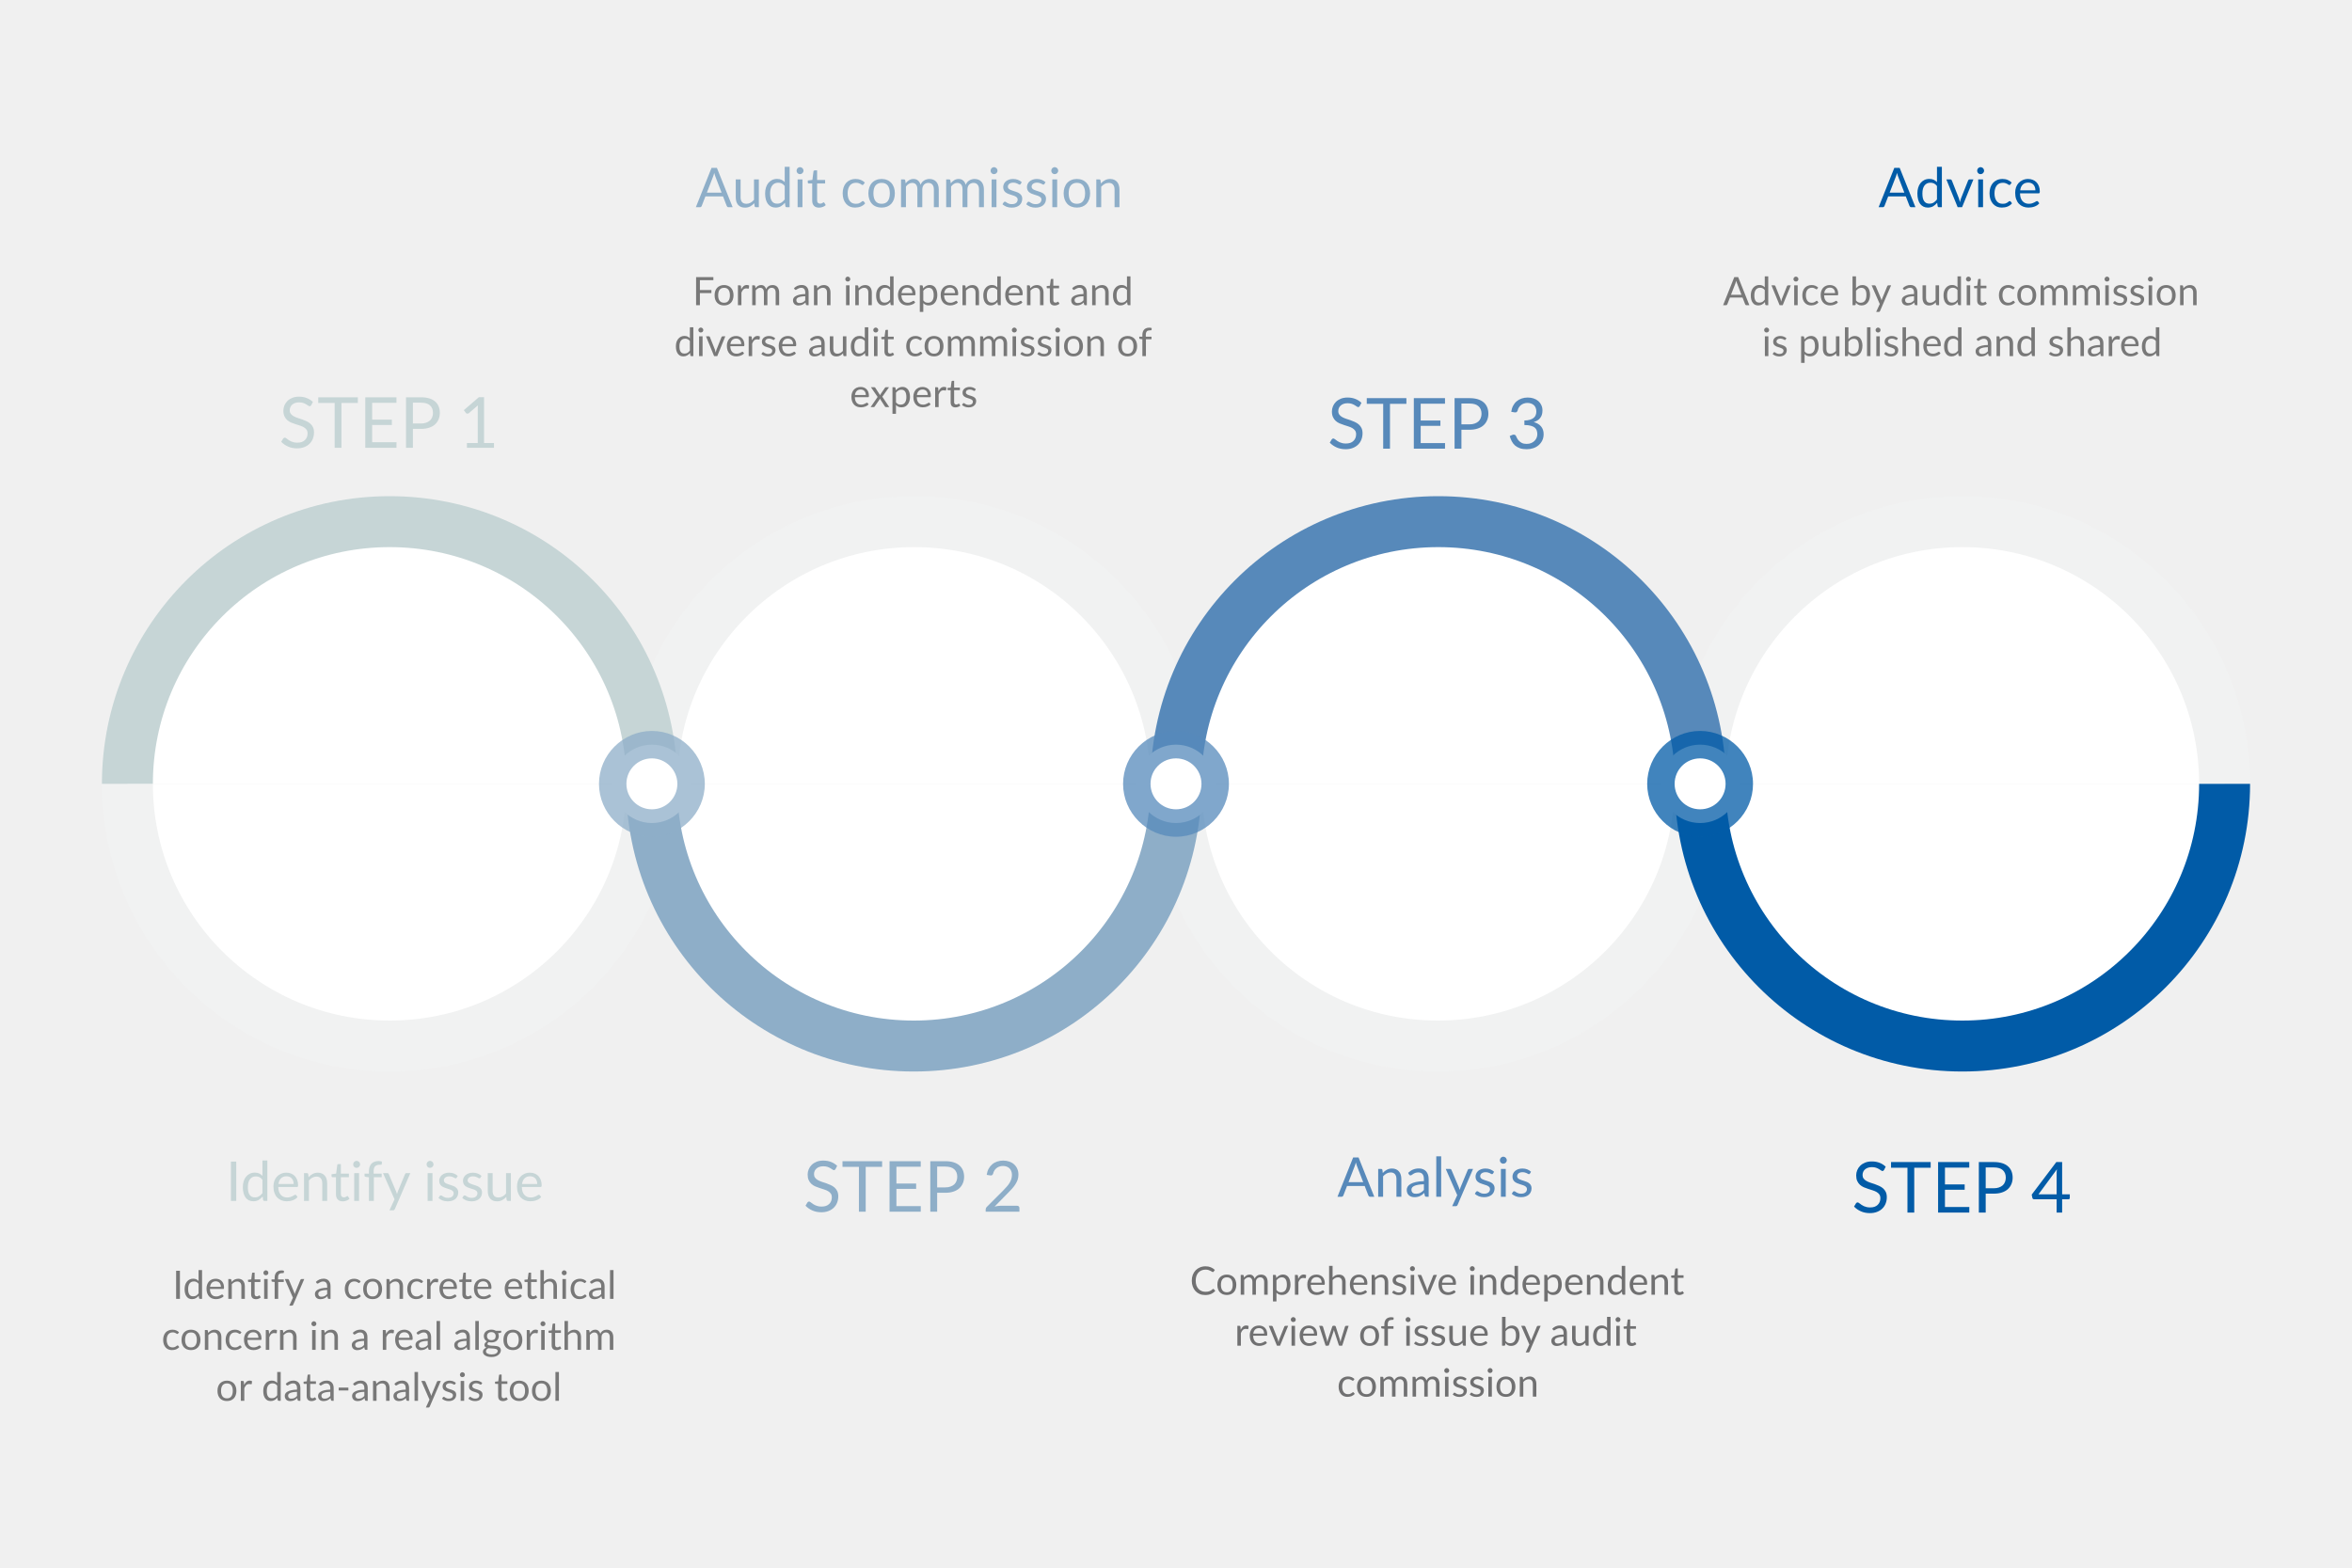
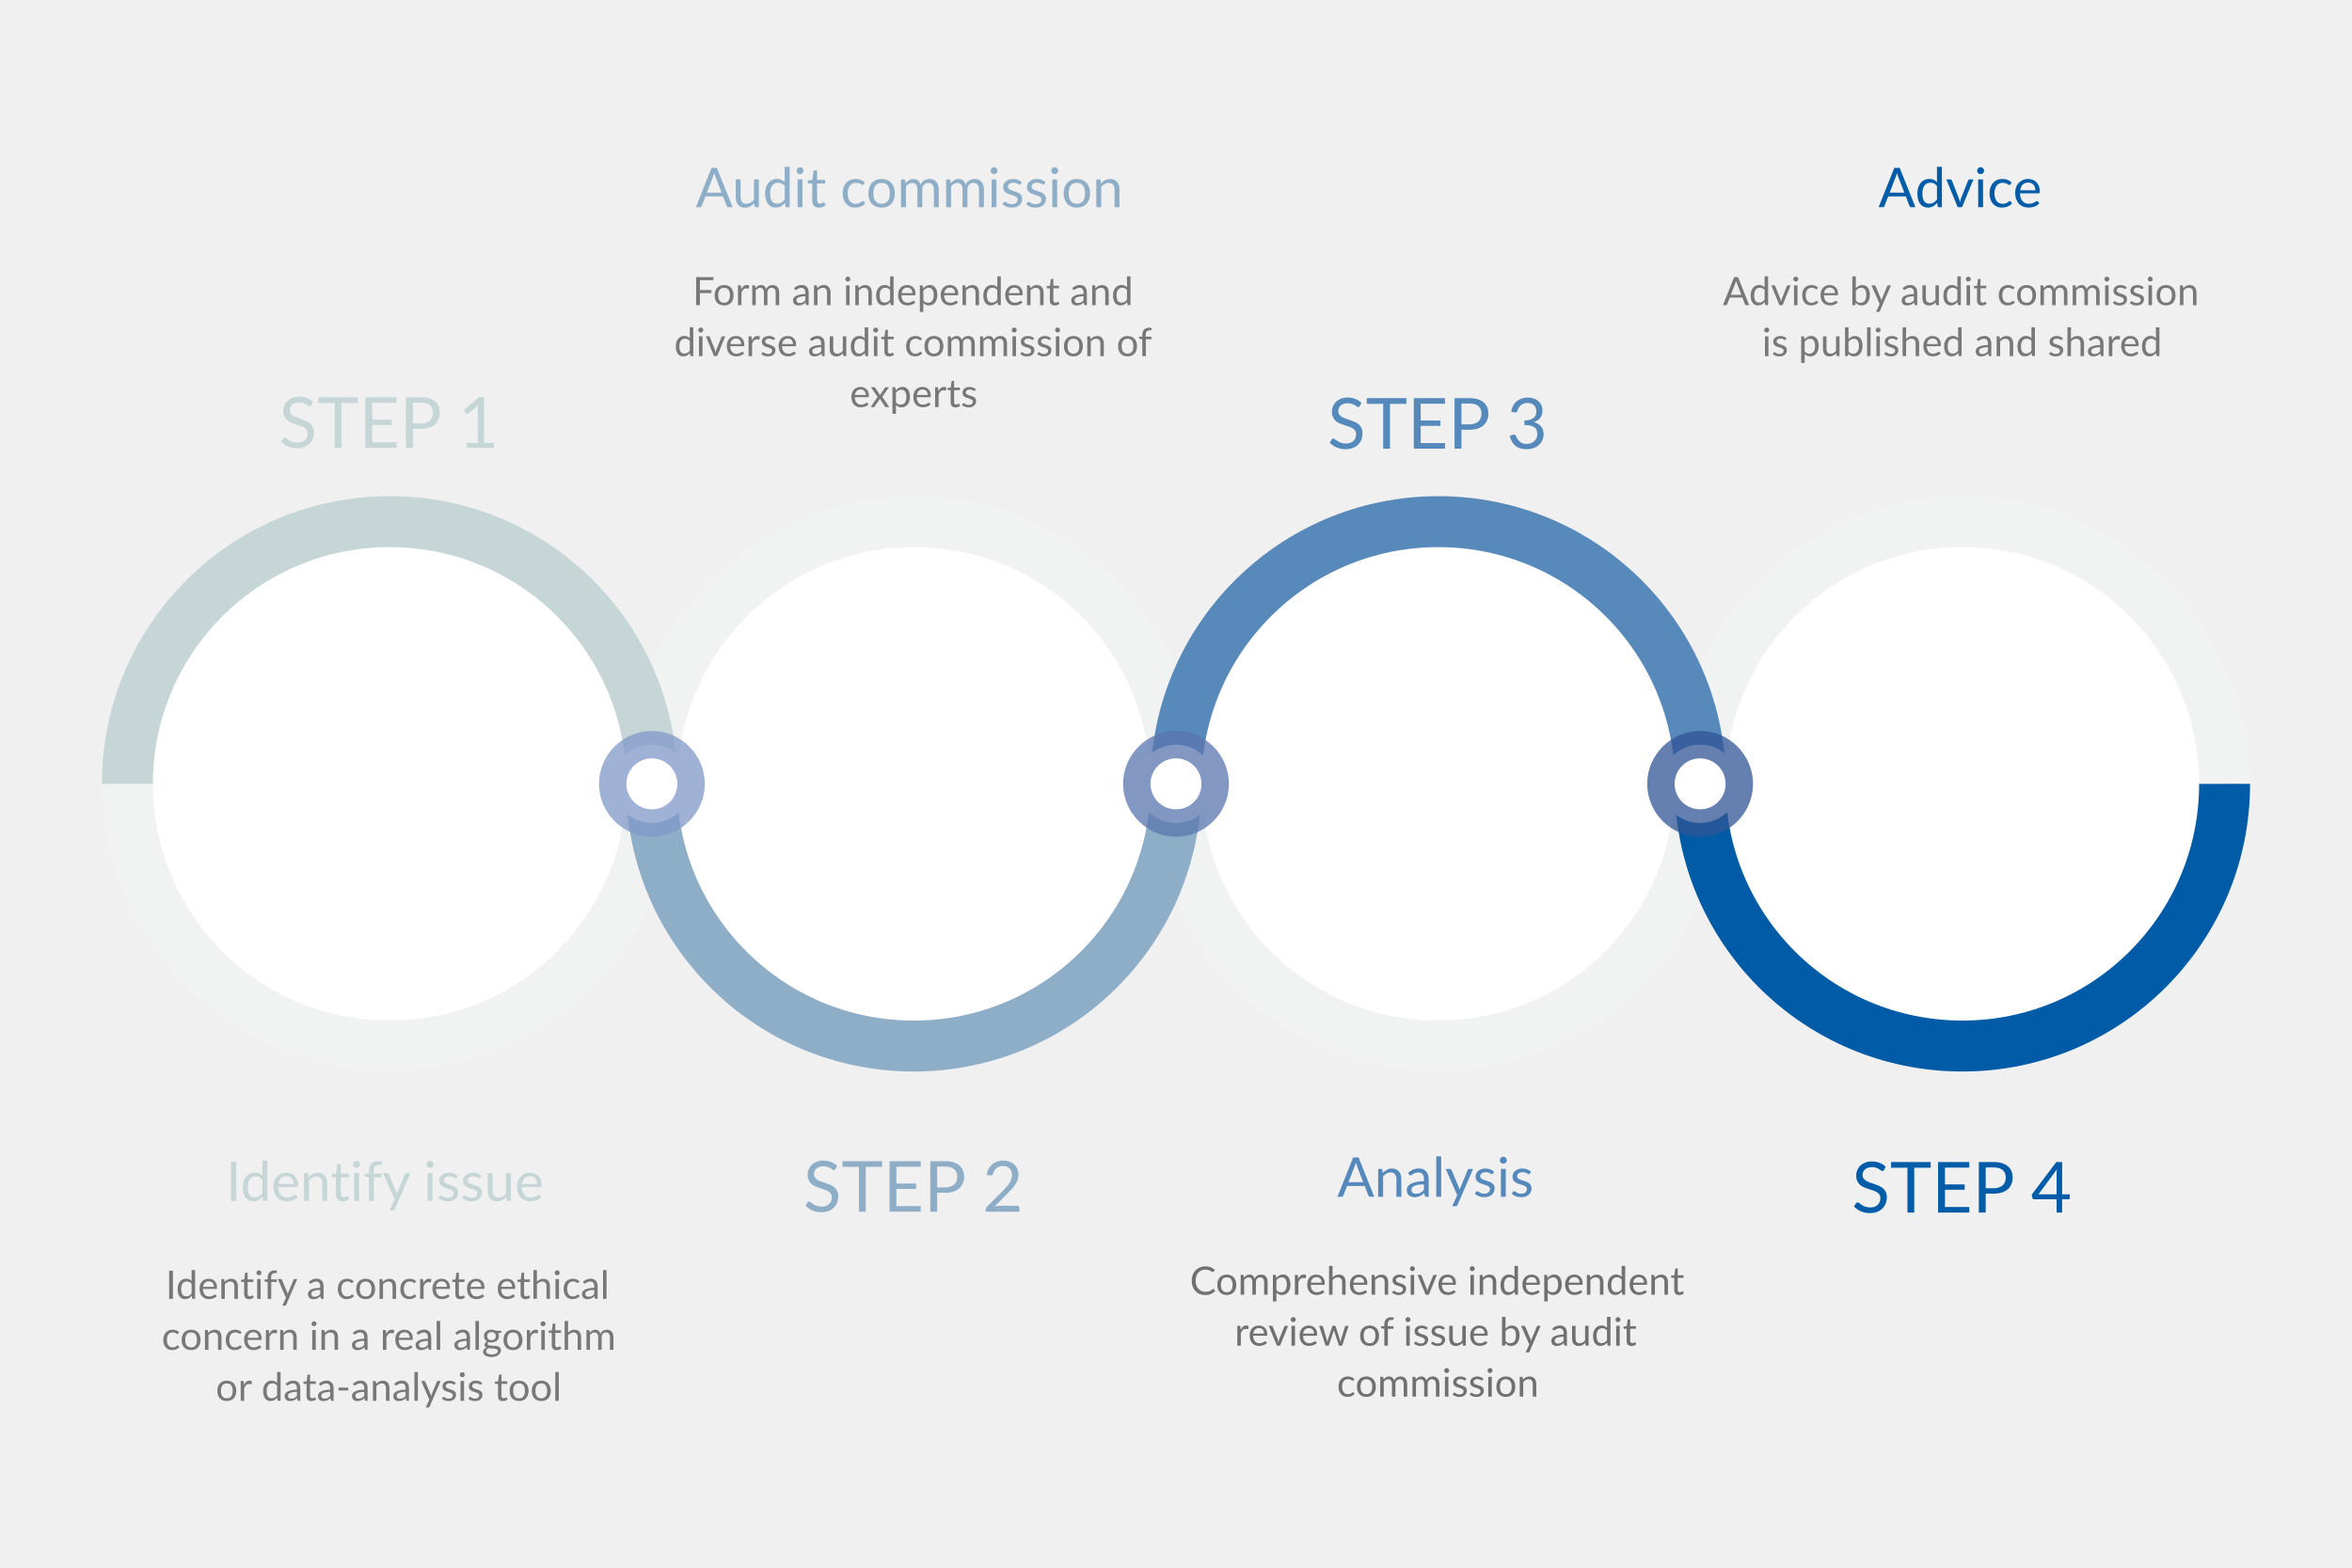
<svg xmlns="http://www.w3.org/2000/svg" version="1.1" id="Layer_1" x="0px" y="0px" viewBox="0 0 600 400" style="enable-background:new 0 0 600 400;" xml:space="preserve">
  <style type="text/css">
	.st0{fill:#FFFFFF;stroke:#F1F2F2;stroke-width:13;stroke-miterlimit:10;}
	.st1{fill:#FFFFFF;stroke:#8EAEC8;stroke-width:13;stroke-miterlimit:10;}
	.st2{fill:#FFFFFF;stroke:#C6D5D6;stroke-width:13;stroke-miterlimit:10;}
	.st3{fill:#FFFFFF;stroke:#015BA7;stroke-width:13;stroke-miterlimit:10;}
	.st4{fill:#FFFFFF;stroke:#5789BA;stroke-width:13;stroke-miterlimit:10;}
	.st5{fill:#C6D5D6;}
	.st6{font-family:"Lato", sans-serif;}
	.st7{font-size:18px;}
	.st8{fill:#8EAEC8;}
- 	.st9{fill:#5789BA;}
- 	.st10{fill:#015BA7;}
+ 	.st9{fill:#5689BB;}
+ 	.st10{fill:#025CA7;}
	.st11{fill:#FFFFFF;}
- 	.st12{opacity:0.75;fill:#5689BB;enable-background:new    ;}
- 	.st13{opacity:0.75;fill:#015BA7;enable-background:new    ;}
- 	.st14{opacity:0.75;fill:#8EAEC8;enable-background:new    ;}
+ 	.st12{opacity:0.75;fill:#5875AE;}
+ 	.st13{opacity:0.75;fill:#305495;}
+ 	.st14{opacity:0.75;fill:#7F98C8;}
	.st15{fill:none;}
	.st16{font-size:14px;}
	.st17{fill:#787878;}
	.st18{font-family:"Lato", sans-serif;}
	.st19{font-size:10px;}
	.st20{fill:#707071;}
</style>
  <path class="st0" d="M433.7,200c0-36.9,29.9-66.9,66.9-66.9s66.9,29.9,66.9,66.9" />
  <path class="st0" d="M433.7,200c0,36.9-29.9,66.9-66.9,66.9S300,236.9,300,200" />
  <path class="st0" d="M166.3,200c0,36.9-29.9,66.9-66.9,66.9S32.5,236.9,32.5,200" />
  <path class="st1" d="M300,200c0,36.9-29.9,66.9-66.9,66.9s-66.9-29.9-66.9-66.9" />
  <path class="st0" d="M166.3,200c0-36.9,29.9-66.9,66.9-66.9S300,163,300,200" />
  <path class="st2" d="M32.5,200c0-36.9,29.9-66.9,66.9-66.9s66.9,29.9,66.9,66.9" />
  <path class="st3" d="M567.5,200c0,36.9-29.9,66.9-66.9,66.9s-66.9-29.9-66.9-66.9" />
  <path class="st4" d="M300,200c0-36.9,29.9-66.9,66.9-66.9s66.9,29.9,66.9,66.9" />
  <text transform="matrix(1 0 0 1 71.1494 114.2583)" class="st5 st6 st7">STEP 1</text>
  <text transform="matrix(1 0 0 1 204.8918 309.1712)" class="st8 st6 st7">STEP 2</text>
  <text transform="matrix(1 0 0 1 338.6342 114.4777)" class="st9 st6 st7">STEP 3</text>
  <text transform="matrix(1 0 0 1 472.3765 309.3905)" class="st10 st6 st7">STEP 4</text>
  <circle class="st11" cx="300" cy="200" r="10" />
-   <path class="st12" d="M300,213.5c-7.4,0-13.5-6.1-13.5-13.5s6.1-13.5,13.5-13.5s13.5,6.1,13.5,13.5S307.4,213.5,300,213.5z   M300,193.5c-3.6,0-6.5,2.9-6.5,6.5s2.9,6.5,6.5,6.5s6.5-2.9,6.5-6.5S303.6,193.5,300,193.5z" />
+   <path class="st12" d="M300,213.5c-7.4,0-13.5-6.1-13.5-13.5s6.1-13.5,13.5-13.5s13.5,6.1,13.5,13.5S307.4,213.5,300,213.5z   M300,193.5c-3.6,0-6.5,2.9-6.5,6.5c0,3.6,2.9,6.5,6.5,6.5s6.5-2.9,6.5-6.5C306.5,196.4,303.6,193.5,300,193.5z" />
  <circle class="st11" cx="433.7" cy="200" r="10" />
-   <path class="st13" d="M433.7,213.5c-7.4,0-13.5-6.1-13.5-13.5s6.1-13.5,13.5-13.5s13.5,6.1,13.5,13.5S441.2,213.5,433.7,213.5z   M433.7,193.5c-3.6,0-6.5,2.9-6.5,6.5s2.9,6.5,6.5,6.5s6.5-2.9,6.5-6.5S437.3,193.5,433.7,193.5z" />
+   <path class="st13" d="M433.7,213.5c-7.4,0-13.5-6.1-13.5-13.5s6.1-13.5,13.5-13.5s13.5,6.1,13.5,13.5S441.2,213.5,433.7,213.5z   M433.7,193.5c-3.6,0-6.5,2.9-6.5,6.5c0,3.6,2.9,6.5,6.5,6.5s6.5-2.9,6.5-6.5C440.2,196.4,437.3,193.5,433.7,193.5z" />
  <circle class="st11" cx="166.3" cy="200" r="10" />
-   <path class="st14" d="M166.3,213.5c-7.4,0-13.5-6.1-13.5-13.5s6.1-13.5,13.5-13.5s13.5,6.1,13.5,13.5S173.7,213.5,166.3,213.5z   M166.3,193.5c-3.6,0-6.5,2.9-6.5,6.5s2.9,6.5,6.5,6.5s6.5-2.9,6.5-6.5S169.8,193.5,166.3,193.5z" />
+   <path class="st14" d="M166.3,213.5c-7.4,0-13.5-6.1-13.5-13.5s6.1-13.5,13.5-13.5s13.5,6.1,13.5,13.5S173.7,213.5,166.3,213.5z   M166.3,193.5c-3.6,0-6.5,2.9-6.5,6.5c0,3.6,2.9,6.5,6.5,6.5s6.5-2.9,6.5-6.5C172.8,196.4,169.8,193.5,166.3,193.5z" />
  <rect x="37.2" y="296" class="st15" width="124.4" height="90.7" />
-   <text transform="matrix(1 0 0 1 57.6282 306.4159)" class="st5 st6 st16">Identify issue</text>
-   <text transform="matrix(1 0 0 1 44.0082 331.4159)" class="st17 st18 st19">Identify a concrete ethical </text>
-   <text transform="matrix(1 0 0 1 41.1982 344.4159)" class="st17 st18 st19">concern in a real algorithm </text>
-   <text transform="matrix(1 0 0 1 55.0582 357.4159)" class="st17 st18 st19">or data-analysis tool</text>
+   <text transform="matrix(1 0 0 1 57.6282 306.4159)">
+     <tspan x="0" y="0" class="st5 st6 st16">Identify issue</tspan>
+     <tspan x="-15.4" y="25" class="st17 st18 st19">Identify a concrete ethical </tspan>
+     <tspan x="-16.4" y="38" class="st17 st18 st19">concern in a real algorithm </tspan>
+     <tspan x="-2.6" y="51" class="st17 st18 st19">or data-analysis tool</tspan>
+   </text>
  <rect x="170.9" y="42.5" class="st15" width="124.4" height="90.7" />
-   <text transform="matrix(1 0 0 1 177.4652 52.8691)" class="st8 st6 st16">Audit commission</text>
-   <text transform="matrix(1 0 0 1 176.6552 77.8691)" class="st17 st18 st19">Form an independent and </text>
-   <text transform="matrix(1 0 0 1 171.9852 90.8691)" class="st17 st18 st19">diverse audit commission of </text>
-   <text transform="matrix(1 0 0 1 216.7752 103.8691)" class="st17 st18 st19">experts</text>
+   <text transform="matrix(1 0 0 1 177.4652 52.8691)">
+     <tspan x="0" y="0" class="st8 st6 st16">Audit commission</tspan>
+     <tspan x="-0.8" y="25" class="st17 st18 st19">Form an independent and </tspan>
+     <tspan x="-5.5" y="38" class="st17 st18 st19">diverse audit commission of </tspan>
+     <tspan x="39.3" y="51" class="st17 st18 st19">experts</tspan>
+   </text>
  <rect x="438.4" y="42.5" class="st15" width="124.4" height="90.7" />
-   <text transform="matrix(1 0 0 1 479.1936 52.8691)" class="st10 st6 st16">Advice</text>
-   <text transform="matrix(1 0 0 1 439.5336 77.8691)" class="st17 st18 st19">Advice by audit commission </text>
-   <text transform="matrix(1 0 0 1 449.4736 90.8691)" class="st17 st18 st19">is published and shared</text>
+   <text transform="matrix(1 0 0 1 479.1936 52.8691)">
+     <tspan x="0" y="0" class="st10 st6 st16">Advice</tspan>
+     <tspan x="-39.7" y="25" class="st17 st18 st19">Advice by audit commission </tspan>
+     <tspan x="-29.7" y="38" class="st17 st18 st19">is published and shared</tspan>
+   </text>
  <rect x="290.7" y="295" class="st15" width="152.3" height="73.9" />
-   <text transform="matrix(1 0 0 1 341.1464 305.3535)" class="st9 st6 st16">Analysis</text>
-   <text transform="matrix(1 0 0 1 303.5564 330.3535)" class="st20 st18 st19">Comprehensive independent </text>
-   <text transform="matrix(1 0 0 1 314.9564 343.3535)" class="st20 st18 st19">review of issue by audit </text>
-   <text transform="matrix(1 0 0 1 341.0664 356.3535)" class="st20 st18 st19">commission</text>
+   <text transform="matrix(1 0 0 1 341.1464 305.3535)">
+     <tspan x="0" y="0" class="st9 st6 st16">Analysis</tspan>
+     <tspan x="-37.6" y="25" class="st20 st18 st19">Comprehensive independent </tspan>
+     <tspan x="-26.2" y="38" class="st20 st18 st19">review of issue by audit </tspan>
+     <tspan x="-0.1" y="51" class="st20 st18 st19">commission</tspan>
+   </text>
</svg>
